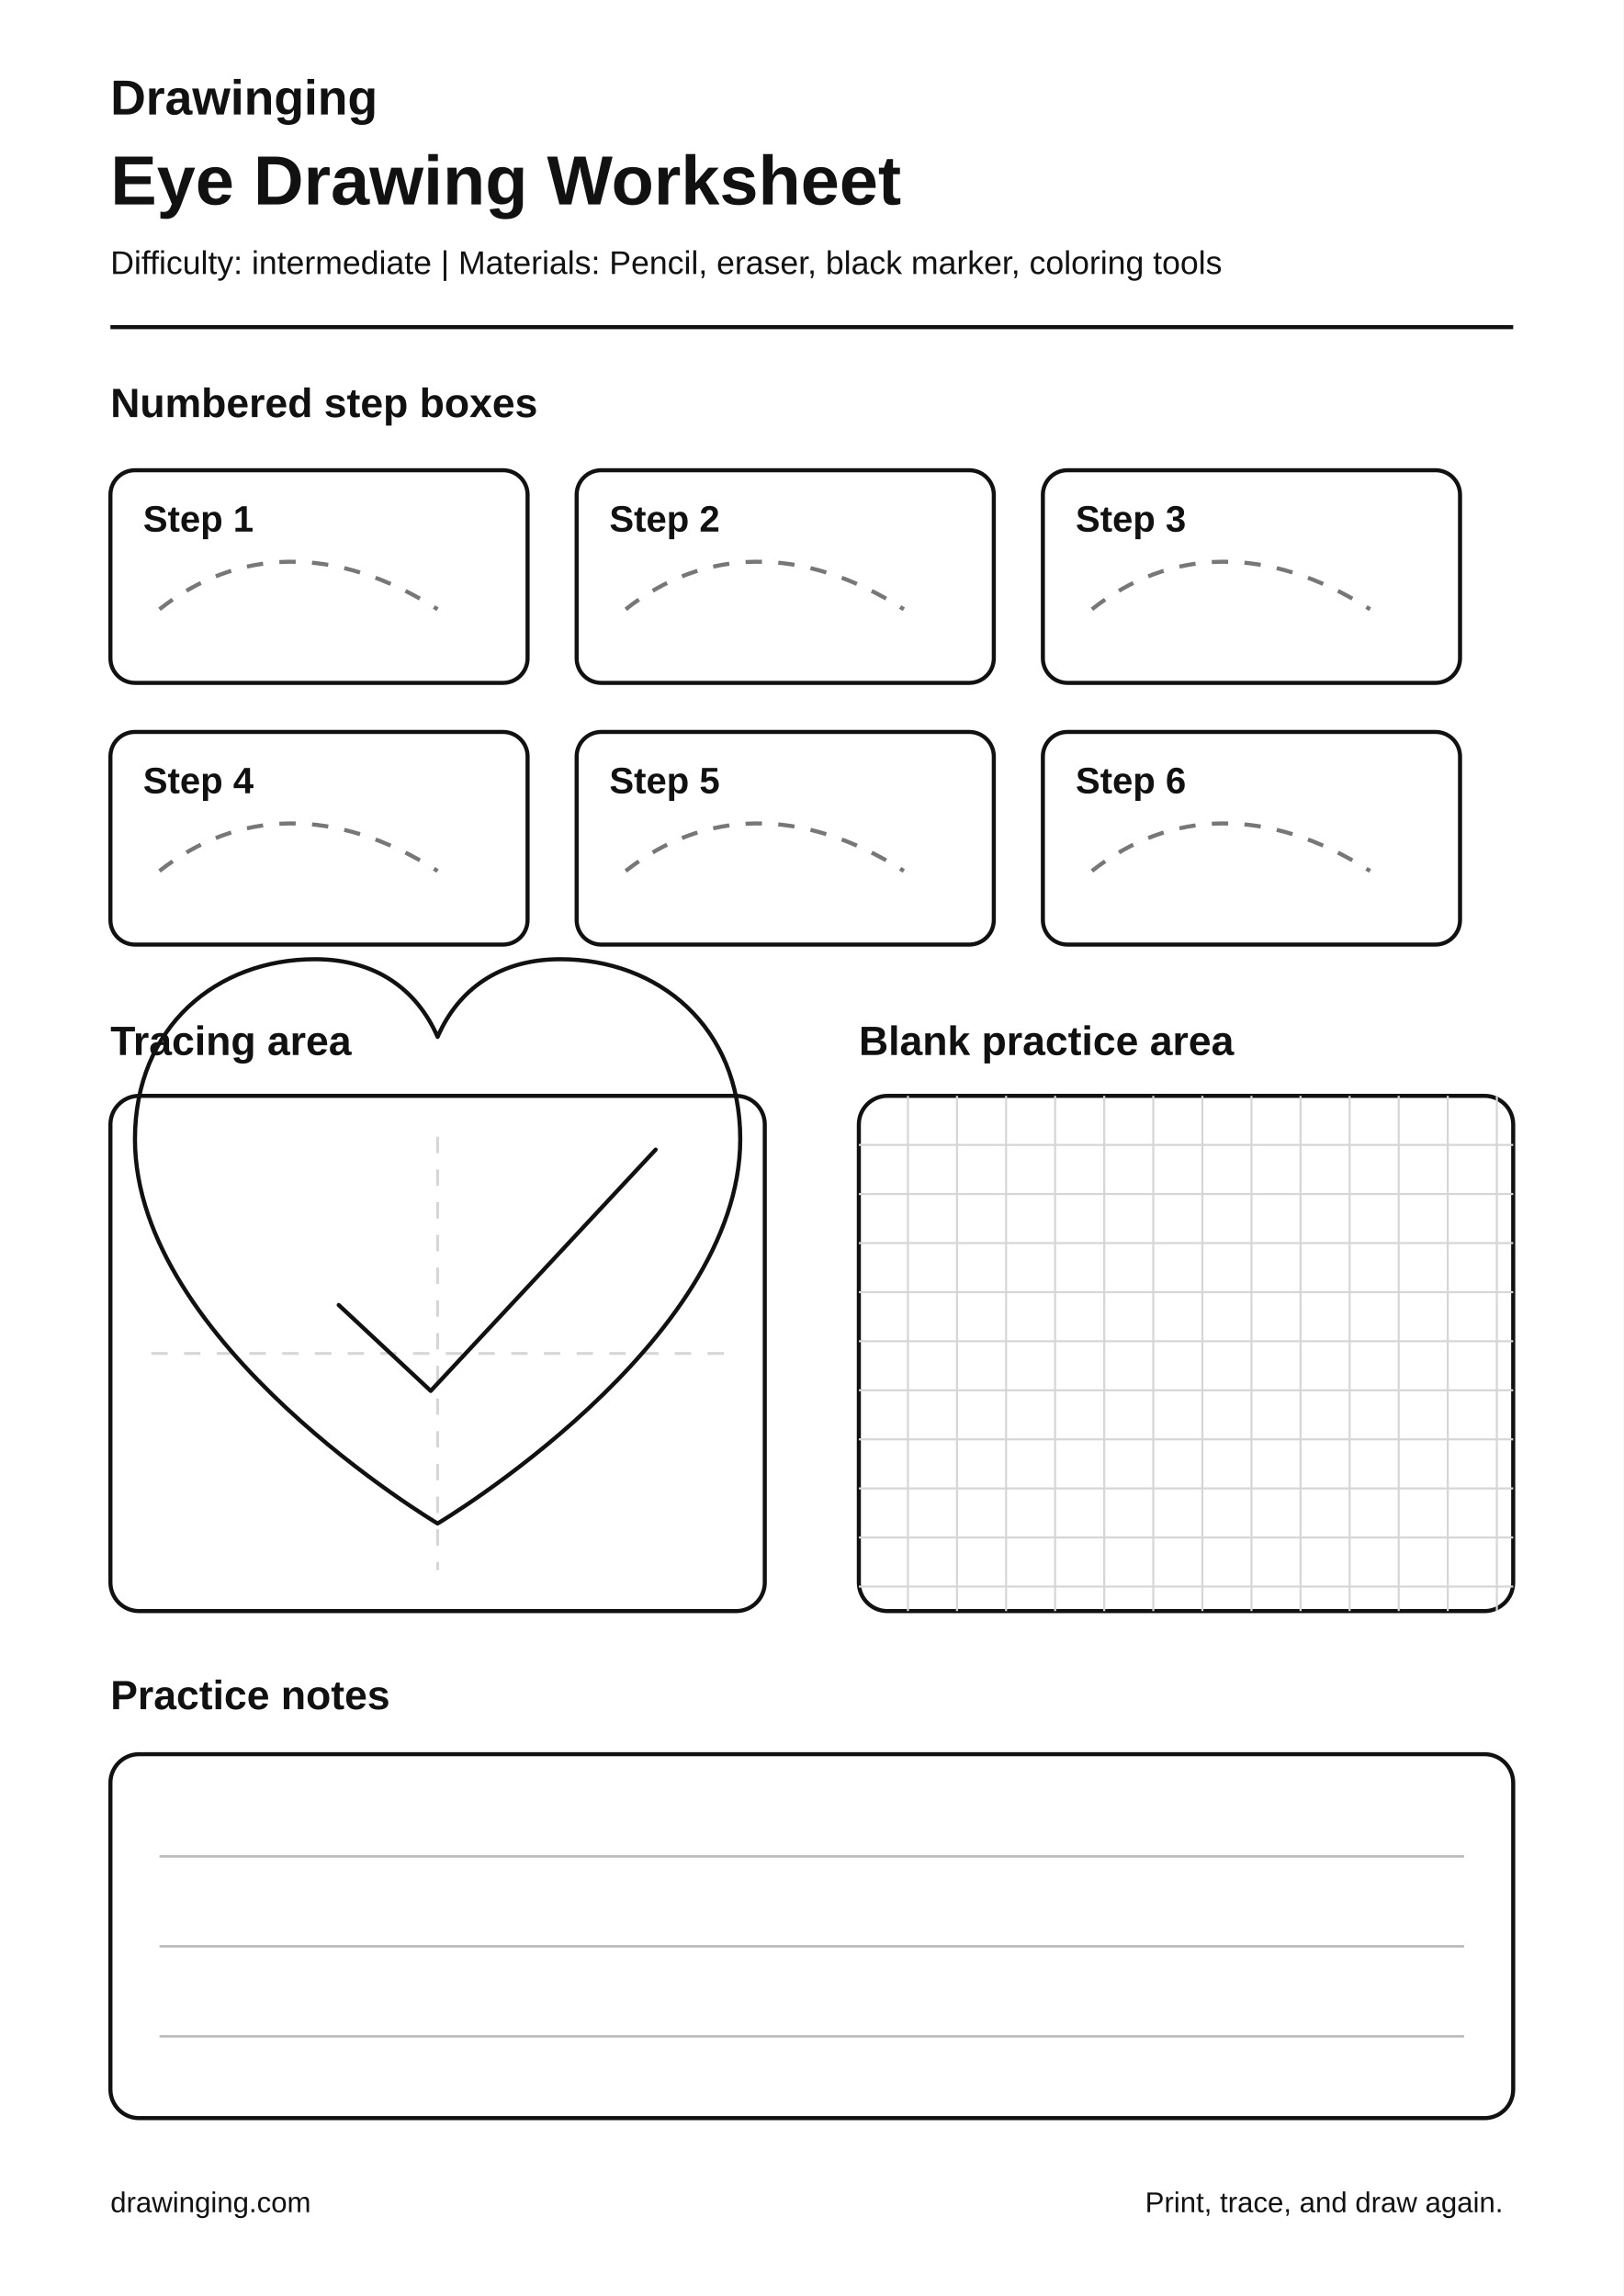
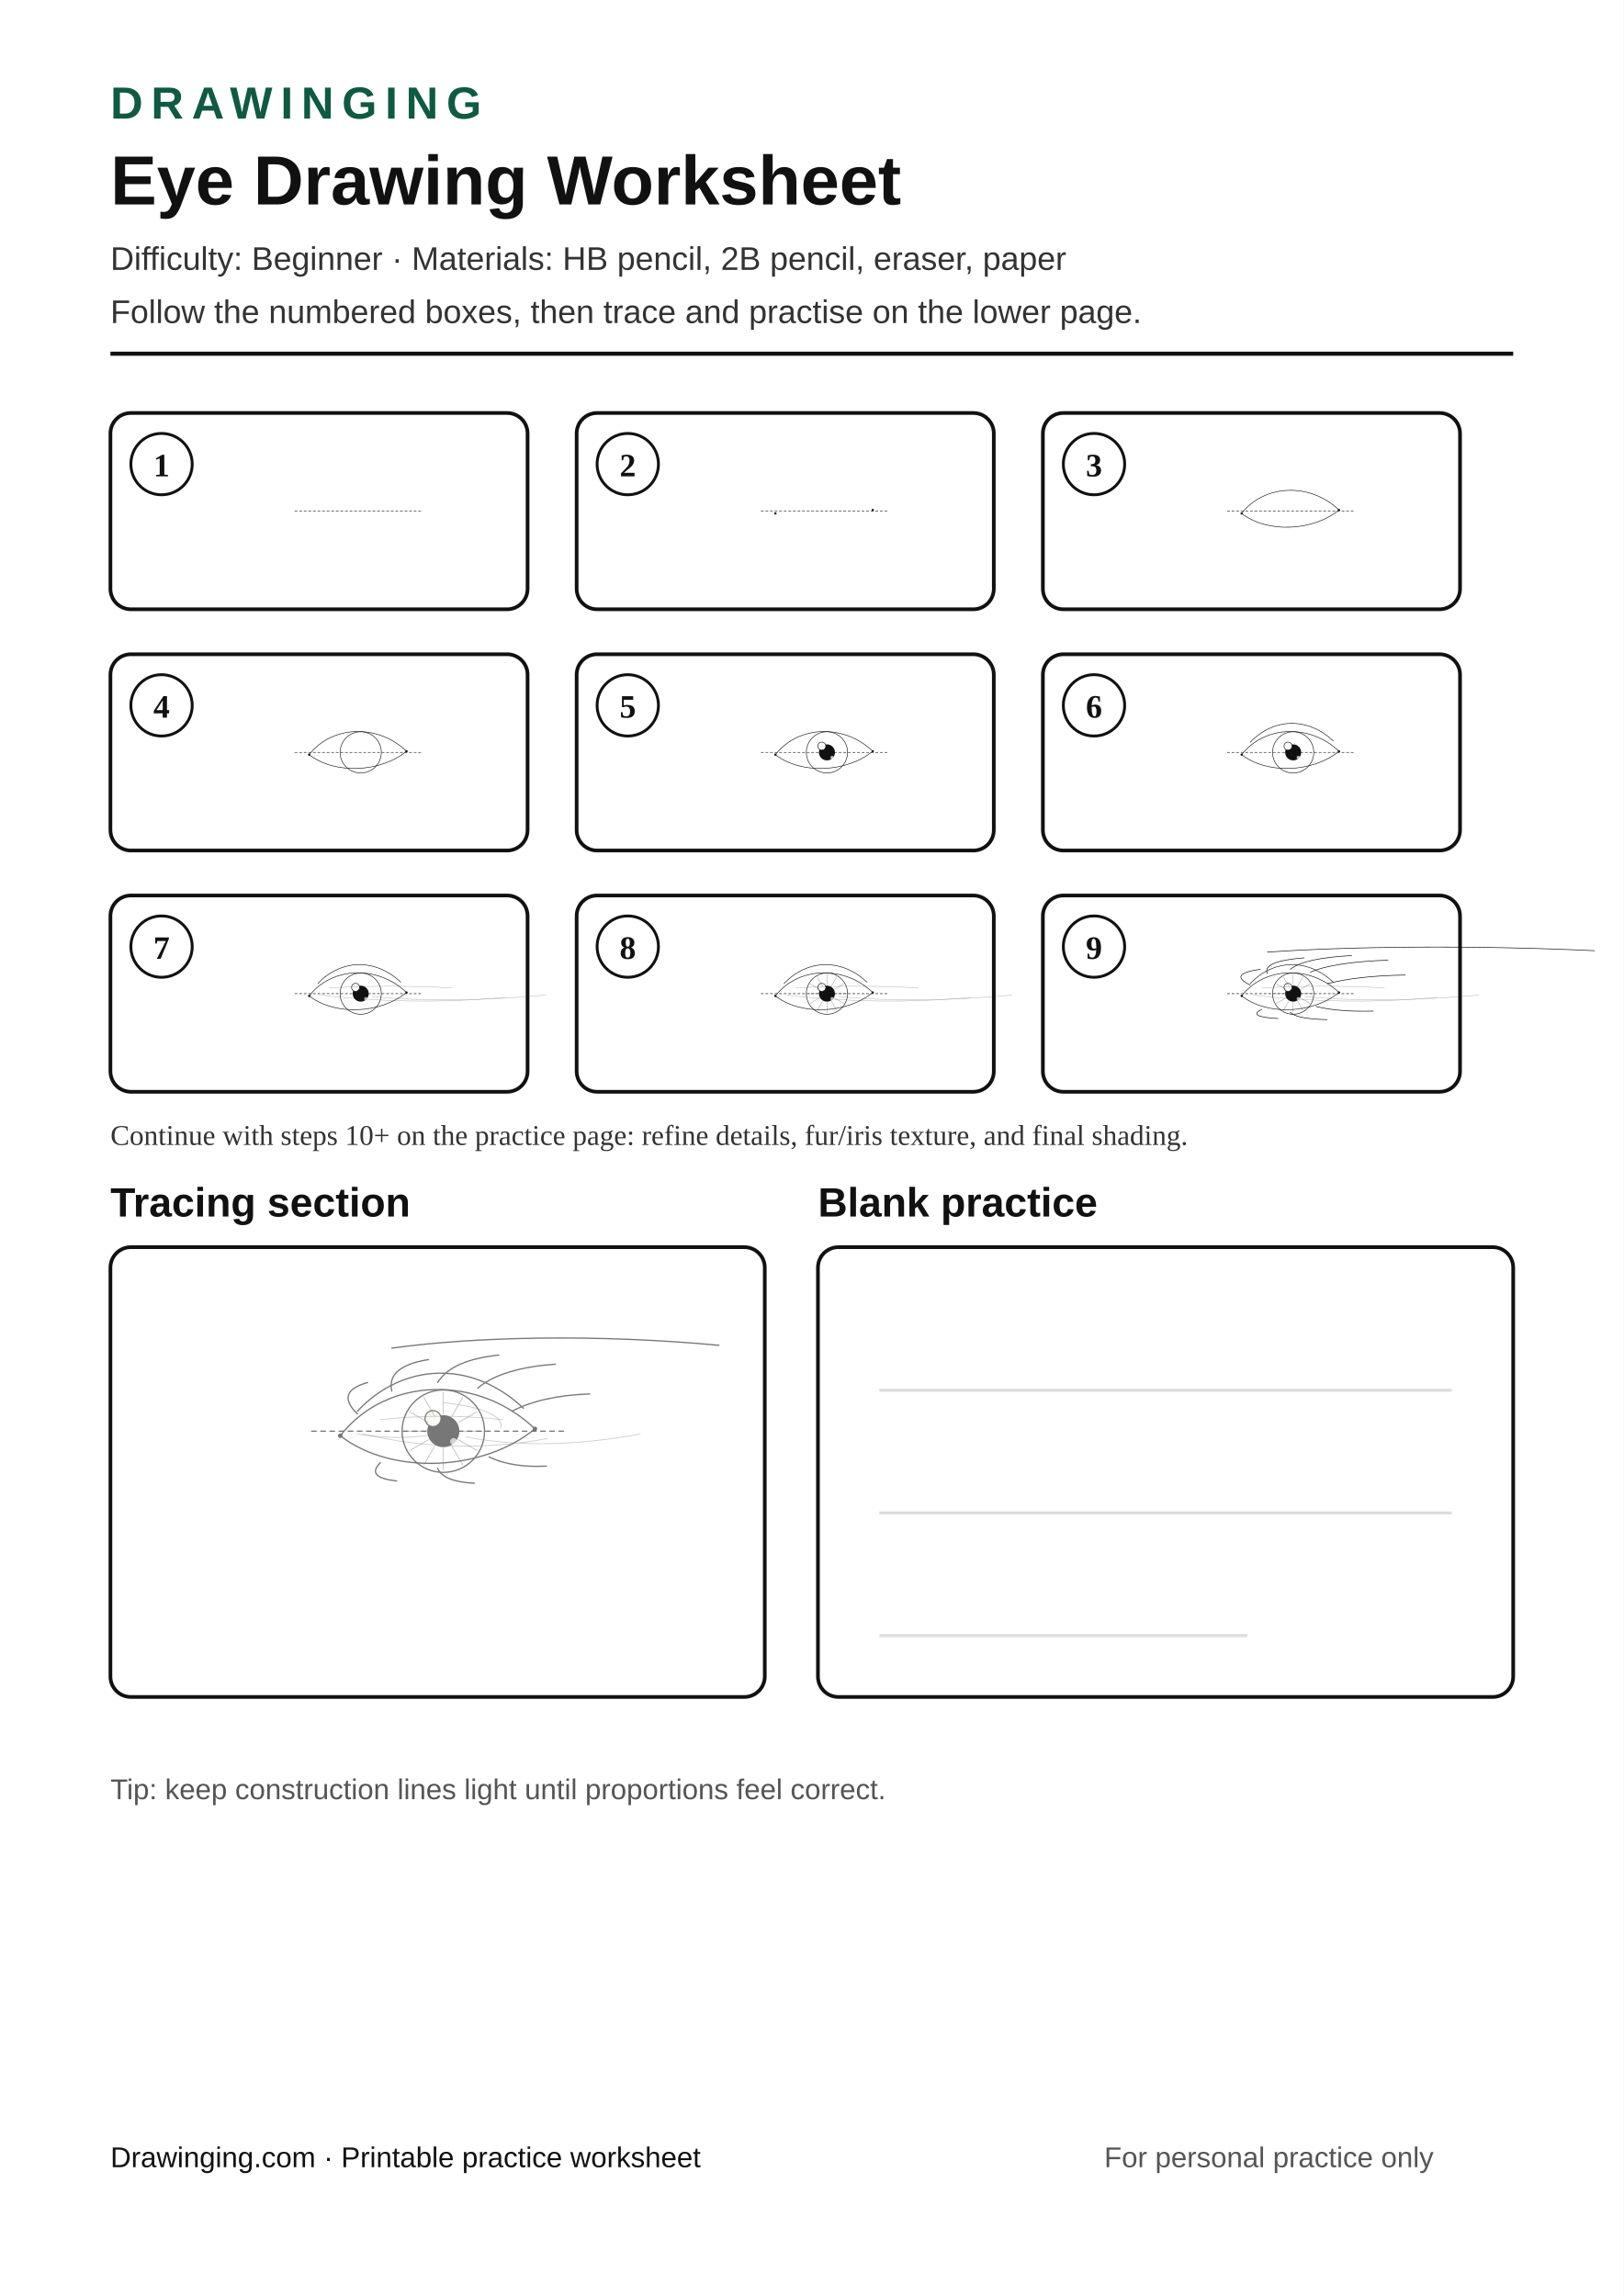
<svg xmlns="http://www.w3.org/2000/svg" width="794" height="1123" viewBox="0 0 794 1123">
  <rect width="794" height="1123" fill="#FFFFFF" />
-   <g font-family="Arial, Helvetica, sans-serif">
-     <text x="54" y="56" font-size="24" font-weight="700" fill="#111111">Drawinging</text>
-     <text x="54" y="100" font-size="34" font-weight="800" fill="#111111">Eye Drawing Worksheet</text>
-     <text x="54" y="134" font-size="16" fill="#111111">Difficulty: intermediate  |  Materials: Pencil, eraser, black marker, coloring tools</text>
-     <path d="M54 160h686" stroke="#111111" stroke-width="2" />
-     <text x="54" y="204" font-size="20" font-weight="700" fill="#111111">Numbered step boxes</text>
-     <rect x="54" y="230" width="204" height="104" rx="12" fill="#FFFFFF" stroke="#111111" stroke-width="2" />
-     <text x="70" y="260" font-size="18" font-weight="700" fill="#111111">Step 1</text>
-     <path d="M78 298c38-30 86-32 136 0" fill="none" stroke="#777777" stroke-width="2" stroke-dasharray="8 8" />
-     <rect x="282" y="230" width="204" height="104" rx="12" fill="#FFFFFF" stroke="#111111" stroke-width="2" />
-     <text x="298" y="260" font-size="18" font-weight="700" fill="#111111">Step 2</text>
-     <path d="M306 298c38-30 86-32 136 0" fill="none" stroke="#777777" stroke-width="2" stroke-dasharray="8 8" />
-     <rect x="510" y="230" width="204" height="104" rx="12" fill="#FFFFFF" stroke="#111111" stroke-width="2" />
-     <text x="526" y="260" font-size="18" font-weight="700" fill="#111111">Step 3</text>
-     <path d="M534 298c38-30 86-32 136 0" fill="none" stroke="#777777" stroke-width="2" stroke-dasharray="8 8" />
-     <rect x="54" y="358" width="204" height="104" rx="12" fill="#FFFFFF" stroke="#111111" stroke-width="2" />
-     <text x="70" y="388" font-size="18" font-weight="700" fill="#111111">Step 4</text>
-     <path d="M78 426c38-30 86-32 136 0" fill="none" stroke="#777777" stroke-width="2" stroke-dasharray="8 8" />
-     <rect x="282" y="358" width="204" height="104" rx="12" fill="#FFFFFF" stroke="#111111" stroke-width="2" />
-     <text x="298" y="388" font-size="18" font-weight="700" fill="#111111">Step 5</text>
-     <path d="M306 426c38-30 86-32 136 0" fill="none" stroke="#777777" stroke-width="2" stroke-dasharray="8 8" />
-     <rect x="510" y="358" width="204" height="104" rx="12" fill="#FFFFFF" stroke="#111111" stroke-width="2" />
-     <text x="526" y="388" font-size="18" font-weight="700" fill="#111111">Step 6</text>
-     <path d="M534 426c38-30 86-32 136 0" fill="none" stroke="#777777" stroke-width="2" stroke-dasharray="8 8" />
-     <text x="54" y="516" font-size="20" font-weight="700" fill="#111111">Tracing area</text>
-     <rect x="54" y="536" width="320" height="252" rx="14" fill="#FFFFFF" stroke="#111111" stroke-width="2" />
-     <path d="M74 662h280M214 556v212" stroke="#D6D6D6" stroke-width="1.4" stroke-dasharray="8 8" />
-     <g fill="none" stroke="#111111" stroke-width="2.028" stroke-linecap="round" stroke-linejoin="round">
-       <path d="M214 745.16s-148-88-148-188c0-55 40-88 88-88c30 0 50 15 60 38c10-23 30-38 60-38c48 0 88 33 88 88c0 100-148 188-148 188Z" />
-       <path d="M165.64 638.3l45 42l110-118" />
-     </g>
-     <text x="420" y="516" font-size="20" font-weight="700" fill="#111111">Blank practice area</text>
-     <rect x="420" y="536" width="320" height="252" rx="14" fill="#FFFFFF" stroke="#111111" stroke-width="2" />
-     <path d="M444 536v252" stroke="#D6D6D6" stroke-width="1" />
-     <path d="M468 536v252" stroke="#D6D6D6" stroke-width="1" />
-     <path d="M492 536v252" stroke="#D6D6D6" stroke-width="1" />
-     <path d="M516 536v252" stroke="#D6D6D6" stroke-width="1" />
-     <path d="M540 536v252" stroke="#D6D6D6" stroke-width="1" />
-     <path d="M564 536v252" stroke="#D6D6D6" stroke-width="1" />
-     <path d="M588 536v252" stroke="#D6D6D6" stroke-width="1" />
-     <path d="M612 536v252" stroke="#D6D6D6" stroke-width="1" />
-     <path d="M636 536v252" stroke="#D6D6D6" stroke-width="1" />
-     <path d="M660 536v252" stroke="#D6D6D6" stroke-width="1" />
-     <path d="M684 536v252" stroke="#D6D6D6" stroke-width="1" />
-     <path d="M708 536v252" stroke="#D6D6D6" stroke-width="1" />
-     <path d="M732 536v252" stroke="#D6D6D6" stroke-width="1" />
-     <path d="M420 560h320" stroke="#D6D6D6" stroke-width="1" />
-     <path d="M420 584h320" stroke="#D6D6D6" stroke-width="1" />
-     <path d="M420 608h320" stroke="#D6D6D6" stroke-width="1" />
-     <path d="M420 632h320" stroke="#D6D6D6" stroke-width="1" />
-     <path d="M420 656h320" stroke="#D6D6D6" stroke-width="1" />
-     <path d="M420 680h320" stroke="#D6D6D6" stroke-width="1" />
-     <path d="M420 704h320" stroke="#D6D6D6" stroke-width="1" />
-     <path d="M420 728h320" stroke="#D6D6D6" stroke-width="1" />
-     <path d="M420 752h320" stroke="#D6D6D6" stroke-width="1" />
-     <path d="M420 776h320" stroke="#D6D6D6" stroke-width="1" />
-     <text x="54" y="836" font-size="20" font-weight="700" fill="#111111">Practice notes</text>
-     <rect x="54" y="858" width="686" height="178" rx="14" fill="#FFFFFF" stroke="#111111" stroke-width="2" />
-     <path d="M78 908h638M78 952h638M78 996h638" stroke="#BBBBBB" stroke-width="1.2" />
-     <text x="54" y="1082" font-size="14" fill="#111111">drawinging.com</text>
-     <text x="560" y="1082" font-size="14" fill="#111111">Print, trace, and draw again.</text>
-   </g>
+   <text x="54" y="58" font-family="Arial, Helvetica, sans-serif" font-size="22" font-weight="700" fill="#0E5A43" letter-spacing="4">DRAWINGING</text>
+   <text x="54" y="100" font-family="Arial, Helvetica, sans-serif" font-size="34" font-weight="800" fill="#111111">Eye Drawing Worksheet</text>
+   <text x="54" y="132" font-family="Arial, Helvetica, sans-serif" font-size="16" fill="#333333">Difficulty: Beginner · Materials: HB pencil, 2B pencil, eraser, paper</text>
+   <text x="54" y="158" font-family="Arial, Helvetica, sans-serif" font-size="16" fill="#333333">Follow the numbered boxes, then trace and practise on the lower page.</text>
+   <rect x="54" y="172" width="686" height="2" fill="#111111" />
+   <rect x="54" y="202" width="204" height="96" rx="10" fill="#FFFFFF" stroke="#111111" stroke-width="1.8" />
+   <circle cx="79" cy="227" r="15" fill="#FFFFFF" stroke="#111111" stroke-width="1.4" />
+   <text x="79" y="233" text-anchor="middle" font-size="16" font-weight="700" fill="#111111">1</text>
+   <g transform="translate(0 -4)">
+     <g fill="none" stroke="#111111" stroke-width="0.28" stroke-linecap="round" stroke-linejoin="round">
+       <path d="M144.2 254h61.6" stroke-dasharray="1.12 1.12" />
+     </g>
+   </g>
+   <rect x="282" y="202" width="204" height="96" rx="10" fill="#FFFFFF" stroke="#111111" stroke-width="1.8" />
+   <circle cx="307" cy="227" r="15" fill="#FFFFFF" stroke="#111111" stroke-width="1.4" />
+   <text x="307" y="233" text-anchor="middle" font-size="16" font-weight="700" fill="#111111">2</text>
+   <g transform="translate(0 -4)">
+     <g fill="none" stroke="#111111" stroke-width="0.28" stroke-linecap="round" stroke-linejoin="round">
+       <path d="M372.2 254h61.6" stroke-dasharray="1.12 1.12" />
+       <circle cx="379.2" cy="255.12" r="0.56" fill="#111111" stroke="none" />
+       <circle cx="426.8" cy="253.44" r="0.56" fill="#111111" stroke="none" />
+     </g>
+   </g>
+   <rect x="510" y="202" width="204" height="96" rx="10" fill="#FFFFFF" stroke="#111111" stroke-width="1.8" />
+   <circle cx="535" cy="227" r="15" fill="#FFFFFF" stroke="#111111" stroke-width="1.4" />
+   <text x="535" y="233" text-anchor="middle" font-size="16" font-weight="700" fill="#111111">3</text>
+   <g transform="translate(0 -4)">
+     <g fill="none" stroke="#111111" stroke-width="0.28" stroke-linecap="round" stroke-linejoin="round">
+       <path d="M600.2 254h61.6" stroke-dasharray="1.12 1.12" />
+       <circle cx="607.2" cy="255.12" r="0.56" fill="#111111" stroke="none" />
+       <circle cx="654.8" cy="253.44" r="0.56" fill="#111111" stroke="none" />
+       <path d="M607.2 255.12C618.4 240.7 640.8 240 654.8 253.44" />
+       <path d="M607.2 255.12C619.8 264.92 642.2 263.8 654.8 253.44" />
+     </g>
+   </g>
+   <rect x="54" y="320" width="204" height="96" rx="10" fill="#FFFFFF" stroke="#111111" stroke-width="1.8" />
+   <circle cx="79" cy="345" r="15" fill="#FFFFFF" stroke="#111111" stroke-width="1.4" />
+   <text x="79" y="351" text-anchor="middle" font-size="16" font-weight="700" fill="#111111">4</text>
+   <g transform="translate(0 -4)">
+     <g fill="none" stroke="#111111" stroke-width="0.28" stroke-linecap="round" stroke-linejoin="round">
+       <path d="M144.2 372h61.6" stroke-dasharray="1.12 1.12" />
+       <circle cx="151.2" cy="373.12" r="0.56" fill="#111111" stroke="none" />
+       <circle cx="198.8" cy="371.44" r="0.56" fill="#111111" stroke="none" />
+       <path d="M151.2 373.12C162.4 358.7 184.8 358 198.8 371.44" />
+       <path d="M151.2 373.12C163.8 382.92 186.2 381.8 198.8 371.44" />
+       <circle cx="176.4" cy="372" r="10.08" />
+     </g>
+   </g>
+   <rect x="282" y="320" width="204" height="96" rx="10" fill="#FFFFFF" stroke="#111111" stroke-width="1.8" />
+   <circle cx="307" cy="345" r="15" fill="#FFFFFF" stroke="#111111" stroke-width="1.4" />
+   <text x="307" y="351" text-anchor="middle" font-size="16" font-weight="700" fill="#111111">5</text>
+   <g transform="translate(0 -4)">
+     <g fill="none" stroke="#111111" stroke-width="0.28" stroke-linecap="round" stroke-linejoin="round">
+       <path d="M372.2 372h61.6" stroke-dasharray="1.12 1.12" />
+       <circle cx="379.2" cy="373.12" r="0.56" fill="#111111" stroke="none" />
+       <circle cx="426.8" cy="371.44" r="0.56" fill="#111111" stroke="none" />
+       <path d="M379.2 373.12C390.4 358.7 412.8 358 426.8 371.44" />
+       <path d="M379.2 373.12C391.8 382.92 414.2 381.8 426.8 371.44" />
+       <circle cx="404.4" cy="372" r="10.08" />
+       <circle cx="404.4" cy="372" r="3.92" fill="#111111" stroke="none" />
+       <circle cx="401.88" cy="368.92" r="1.96" fill="#FBF9F4" stroke="#111111" stroke-width="0.28" />
+       <circle cx="406.92" cy="374.52" r="0.84" fill="#FBF9F4" stroke="none" opacity="0.7" />
+     </g>
+   </g>
+   <rect x="510" y="320" width="204" height="96" rx="10" fill="#FFFFFF" stroke="#111111" stroke-width="1.8" />
+   <circle cx="535" cy="345" r="15" fill="#FFFFFF" stroke="#111111" stroke-width="1.4" />
+   <text x="535" y="351" text-anchor="middle" font-size="16" font-weight="700" fill="#111111">6</text>
+   <g transform="translate(0 -4)">
+     <g fill="none" stroke="#111111" stroke-width="0.28" stroke-linecap="round" stroke-linejoin="round">
+       <path d="M600.2 372h61.6" stroke-dasharray="1.12 1.12" />
+       <circle cx="607.2" cy="373.12" r="0.56" fill="#111111" stroke="none" />
+       <circle cx="654.8" cy="371.44" r="0.56" fill="#111111" stroke="none" />
+       <path d="M607.2 373.12C618.4 358.7 640.8 358 654.8 371.44" />
+       <path d="M607.2 373.12C619.8 382.92 642.2 381.8 654.8 371.44" />
+       <circle cx="632.4" cy="372" r="10.08" />
+       <circle cx="632.4" cy="372" r="3.92" fill="#111111" stroke="none" />
+       <circle cx="629.88" cy="368.92" r="1.96" fill="#FBF9F4" stroke="#111111" stroke-width="0.28" />
+       <circle cx="634.92" cy="374.52" r="0.84" fill="#FBF9F4" stroke="none" opacity="0.7" />
+       <path d="M611.4 367.1C622.6 355.2 639.4 354.5 652 366.4" />
+     </g>
+   </g>
+   <rect x="54" y="438" width="204" height="96" rx="10" fill="#FFFFFF" stroke="#111111" stroke-width="1.8" />
+   <circle cx="79" cy="463" r="15" fill="#FFFFFF" stroke="#111111" stroke-width="1.4" />
+   <text x="79" y="469" text-anchor="middle" font-size="16" font-weight="700" fill="#111111">7</text>
+   <g transform="translate(0 -4)">
+     <g fill="none" stroke="#111111" stroke-width="0.28" stroke-linecap="round" stroke-linejoin="round">
+       <path d="M144.2 490h61.6" stroke-dasharray="1.12 1.12" />
+       <circle cx="151.2" cy="491.12" r="0.56" fill="#111111" stroke="none" />
+       <circle cx="198.8" cy="489.44" r="0.56" fill="#111111" stroke="none" />
+       <path d="M151.2 491.12C162.4 476.7 184.8 476 198.8 489.44" />
+       <path d="M151.2 491.12C163.8 500.92 186.2 499.8 198.8 489.44" />
+       <circle cx="176.4" cy="490" r="10.08" />
+       <circle cx="176.4" cy="490" r="3.92" fill="#111111" stroke="none" />
+       <circle cx="173.88" cy="486.92" r="1.96" fill="#FBF9F4" stroke="#111111" stroke-width="0.28" />
+       <circle cx="178.92" cy="492.52" r="0.84" fill="#FBF9F4" stroke="none" opacity="0.7" />
+       <path d="M155.4 485.1C166.6 473.2 183.4 472.5 196 484.4" />
+       <g stroke-width="0.21" opacity="0.35">
+         <path d="M156.8 490.7c30 3.5 60 3.92 90 1.12" />
+         <path d="M182 491.4c25 2.52 55 2.1 85 -0.7" />
+         <path d="M161 487.2c20 -1.12 40 -1.12 60 0" />
+       </g>
+     </g>
+   </g>
+   <rect x="282" y="438" width="204" height="96" rx="10" fill="#FFFFFF" stroke="#111111" stroke-width="1.8" />
+   <circle cx="307" cy="463" r="15" fill="#FFFFFF" stroke="#111111" stroke-width="1.4" />
+   <text x="307" y="469" text-anchor="middle" font-size="16" font-weight="700" fill="#111111">8</text>
+   <g transform="translate(0 -4)">
+     <g fill="none" stroke="#111111" stroke-width="0.28" stroke-linecap="round" stroke-linejoin="round">
+       <path d="M372.2 490h61.6" stroke-dasharray="1.12 1.12" />
+       <circle cx="379.2" cy="491.12" r="0.56" fill="#111111" stroke="none" />
+       <circle cx="426.8" cy="489.44" r="0.56" fill="#111111" stroke="none" />
+       <path d="M379.2 491.12C390.4 476.7 412.8 476 426.8 489.44" />
+       <path d="M379.2 491.12C391.8 500.92 414.2 499.8 426.8 489.44" />
+       <circle cx="404.4" cy="490" r="10.08" />
+       <circle cx="404.4" cy="490" r="3.92" fill="#111111" stroke="none" />
+       <circle cx="401.88" cy="486.92" r="1.96" fill="#FBF9F4" stroke="#111111" stroke-width="0.28" />
+       <circle cx="406.92" cy="492.52" r="0.84" fill="#FBF9F4" stroke="none" opacity="0.7" />
+       <path d="M383.4 485.1C394.6 473.2 411.4 472.5 424 484.4" />
+       <g stroke-width="0.21" opacity="0.35">
+         <path d="M384.8 490.7c30 3.5 60 3.92 90 1.12" />
+         <path d="M410 491.4c25 2.52 55 2.1 85 -0.7" />
+         <path d="M389 487.2c20 -1.12 40 -1.12 60 0" />
+       </g>
+       <g stroke-width="0.182" opacity="0.5">
+         <path d="M408.6 490.0L413.9 490.0" />
+         <path d="M408.0 492.1L412.6 494.8" />
+         <path d="M406.5 493.6L409.2 498.2" />
+         <path d="M404.4 494.2L404.4 499.5" />
+         <path d="M402.3 493.6L399.6 498.2" />
+         <path d="M400.8 492.1L396.2 494.8" />
+         <path d="M400.2 490.0L394.9 490.0" />
+         <path d="M400.8 487.9L396.2 485.2" />
+         <path d="M402.3 486.4L399.6 481.8" />
+         <path d="M404.4 485.8L404.4 480.5" />
+         <path d="M406.5 486.4L409.2 481.8" />
+         <path d="M408.0 487.9L412.6 485.2" />
+       </g>
+     </g>
+   </g>
+   <rect x="510" y="438" width="204" height="96" rx="10" fill="#FFFFFF" stroke="#111111" stroke-width="1.8" />
+   <circle cx="535" cy="463" r="15" fill="#FFFFFF" stroke="#111111" stroke-width="1.4" />
+   <text x="535" y="469" text-anchor="middle" font-size="16" font-weight="700" fill="#111111">9</text>
+   <g transform="translate(0 -4)">
+     <g fill="none" stroke="#111111" stroke-width="0.28" stroke-linecap="round" stroke-linejoin="round">
+       <path d="M600.2 490h61.6" stroke-dasharray="1.12 1.12" />
+       <circle cx="607.2" cy="491.12" r="0.56" fill="#111111" stroke="none" />
+       <circle cx="654.8" cy="489.44" r="0.56" fill="#111111" stroke="none" />
+       <path d="M607.2 491.12C618.4 476.7 640.8 476 654.8 489.44" />
+       <path d="M607.2 491.12C619.8 500.92 642.2 499.8 654.8 489.44" />
+       <circle cx="632.4" cy="490" r="10.08" />
+       <circle cx="632.4" cy="490" r="3.92" fill="#111111" stroke="none" />
+       <circle cx="629.88" cy="486.92" r="1.96" fill="#FBF9F4" stroke="#111111" stroke-width="0.28" />
+       <circle cx="634.92" cy="492.52" r="0.84" fill="#FBF9F4" stroke="none" opacity="0.7" />
+       <path d="M611.4 485.1C622.6 473.2 639.4 472.5 652 484.4" />
+       <g stroke-width="0.21" opacity="0.35">
+         <path d="M612.8 490.7c30 3.5 60 3.92 90 1.12" />
+         <path d="M638 491.4c25 2.52 55 2.1 85 -0.7" />
+         <path d="M617 487.2c20 -1.12 40 -1.12 60 0" />
+       </g>
+       <g stroke-width="0.182" opacity="0.5">
+         <path d="M636.6 490.0L641.9 490.0" />
+         <path d="M636.0 492.1L640.6 494.8" />
+         <path d="M634.5 493.6L637.2 498.2" />
+         <path d="M632.4 494.2L632.4 499.5" />
+         <path d="M630.3 493.6L627.6 498.2" />
+         <path d="M628.8 492.1L624.2 494.8" />
+         <path d="M628.2 490.0L622.9 490.0" />
+         <path d="M628.8 487.9L624.2 485.2" />
+         <path d="M630.3 486.4L627.6 481.8" />
+         <path d="M632.4 485.8L632.4 480.5" />
+         <path d="M634.5 486.4L637.2 481.8" />
+         <path d="M636.0 487.9L640.6 485.2" />
+       </g>
+       <g stroke-width="0.308">
+         <path d="M611.4 485.8c-8 -3.92 -5 -6.3 5 -7.7" />
+         <path d="M619.8 480.2c-2 -4.2 5 -6.72 18 -7.7" />
+         <path d="M631 478.1c5 -3.92 15 -5.88 30 -6.72" />
+         <path d="M640.8 479.5c8 -3.5 22 -5.32 38 -5.88" />
+         <path d="M649.2 485.1c10 -2.52 22 -3.92 38 -4.2" />
+         <path d="M617 497.7c-5 2.52 -2 3.92 8 4.48" />
+         <path d="M631 499.1c2 2.24 8 3.36 18 3.64" />
+         <path d="M643.6 496.3c8 1.96 18 2.52 28 2.24" />
+         <path d="M619.8 469.7c40 -2.8 100 -3.5 160 -0.7" />
+       </g>
+     </g>
+   </g>
+   <text x="54" y="560" font-size="14" fill="#333333">Continue with steps 10+ on the practice page: refine details, fur/iris texture, and final shading.</text>
+   <text x="54" y="595" font-family="Arial, Helvetica, sans-serif" font-size="20" font-weight="700" fill="#111111">Tracing section</text>
+   <rect x="54" y="610" width="320" height="220" rx="10" fill="#FFFFFF" stroke="#111111" stroke-width="1.8" />
+   <g fill="none" stroke="#777777" stroke-width="0.616" stroke-linecap="round" stroke-linejoin="round">
+     <path d="M152.4 700h123.2" stroke-dasharray="2.24 2.24" />
+     <circle cx="166.4" cy="702.24" r="1.12" fill="#777777" stroke="none" />
+     <circle cx="261.6" cy="698.88" r="1.12" fill="#777777" stroke="none" />
+     <path d="M166.4 702.24C188.8 673.4 233.6 672 261.6 698.88" />
+     <path d="M166.4 702.24C191.6 721.84 236.4 719.6 261.6 698.88" />
+     <circle cx="216.8" cy="700" r="20.16" />
+     <circle cx="216.8" cy="700" r="7.84" fill="#777777" stroke="none" />
+     <circle cx="211.76" cy="693.84" r="3.92" fill="#FBF9F4" stroke="#777777" stroke-width="0.56" />
+     <circle cx="221.84" cy="705.04" r="1.68" fill="#FBF9F4" stroke="none" opacity="0.7" />
+     <path d="M174.8 690.2C197.2 666.4 230.8 665 256 688.8" />
+     <g stroke-width="0.42" opacity="0.35">
+       <path d="M177.6 701.4c30 7 60 7.84 90 2.24" />
+       <path d="M228 702.8c25 5.04 55 4.2 85 -1.4" />
+       <path d="M186 694.4c20 -2.24 40 -2.24 60 0" />
+     </g>
+     <g stroke-width="0.364" opacity="0.5">
+       <path d="M225.2 700.0L235.8 700.0" />
+       <path d="M224.1 704.2L233.3 709.5" />
+       <path d="M221.0 707.3L226.3 716.5" />
+       <path d="M216.8 708.4L216.8 719.0" />
+       <path d="M212.6 707.3L207.3 716.5" />
+       <path d="M209.5 704.2L200.3 709.5" />
+       <path d="M208.4 700.0L197.8 700.0" />
+       <path d="M209.5 695.8L200.3 690.5" />
+       <path d="M212.6 692.7L207.3 683.5" />
+       <path d="M216.8 691.6L216.8 681.0" />
+       <path d="M221.0 692.7L226.3 683.5" />
+       <path d="M224.1 695.8L233.3 690.5" />
+     </g>
+     <g stroke-width="0.616">
+       <path d="M174.8 691.6c-8 -7.84 -5 -12.6 5 -15.4" />
+       <path d="M191.6 680.4c-2 -8.4 5 -13.44 18 -15.4" />
+       <path d="M214 676.2c5 -7.84 15 -11.76 30 -13.44" />
+       <path d="M233.6 679c8 -7 22 -10.64 38 -11.76" />
+       <path d="M250.4 690.2c10 -5.04 22 -7.84 38 -8.4" />
+       <path d="M186 715.4c-5 5.04 -2 7.84 8 8.96" />
+       <path d="M214 718.2c2 4.48 8 6.72 18 7.28" />
+       <path d="M239.2 712.6c8 3.92 18 5.04 28 4.48" />
+       <path d="M191.6 659.4c40 -5.6 100 -7 160 -1.4" />
+     </g>
+     <g stroke-width="0.392" opacity="0.4">
+       <path d="M216.8 686c20 2.24 30 7 28 12.6" />
+       <path d="M174.8 701.4c15 2.24 25 2.24 40 0" />
+       <ellipse cx="170.6" cy="701.4" rx="3.36" ry="2.24" opacity="0.25" />
+     </g>
+   </g>
+   <text x="400" y="595" font-family="Arial, Helvetica, sans-serif" font-size="20" font-weight="700" fill="#111111">Blank practice</text>
+   <rect x="400" y="610" width="340" height="220" rx="10" fill="#FFFFFF" stroke="#111111" stroke-width="1.8" />
+   <path d="M430 680h280M430 740h280M430 800h180" stroke="#DDDDDD" stroke-width="1.5" />
+   <text x="54" y="880" font-family="Arial, Helvetica, sans-serif" font-size="14" fill="#555555">Tip: keep construction lines light until proportions feel correct.</text>
+   <text x="54" y="1060" font-family="Arial, Helvetica, sans-serif" font-size="14" fill="#111111">Drawinging.com · Printable practice worksheet</text>
+   <text x="540" y="1060" font-family="Arial, Helvetica, sans-serif" font-size="14" fill="#555555">For personal practice only</text>
</svg>
